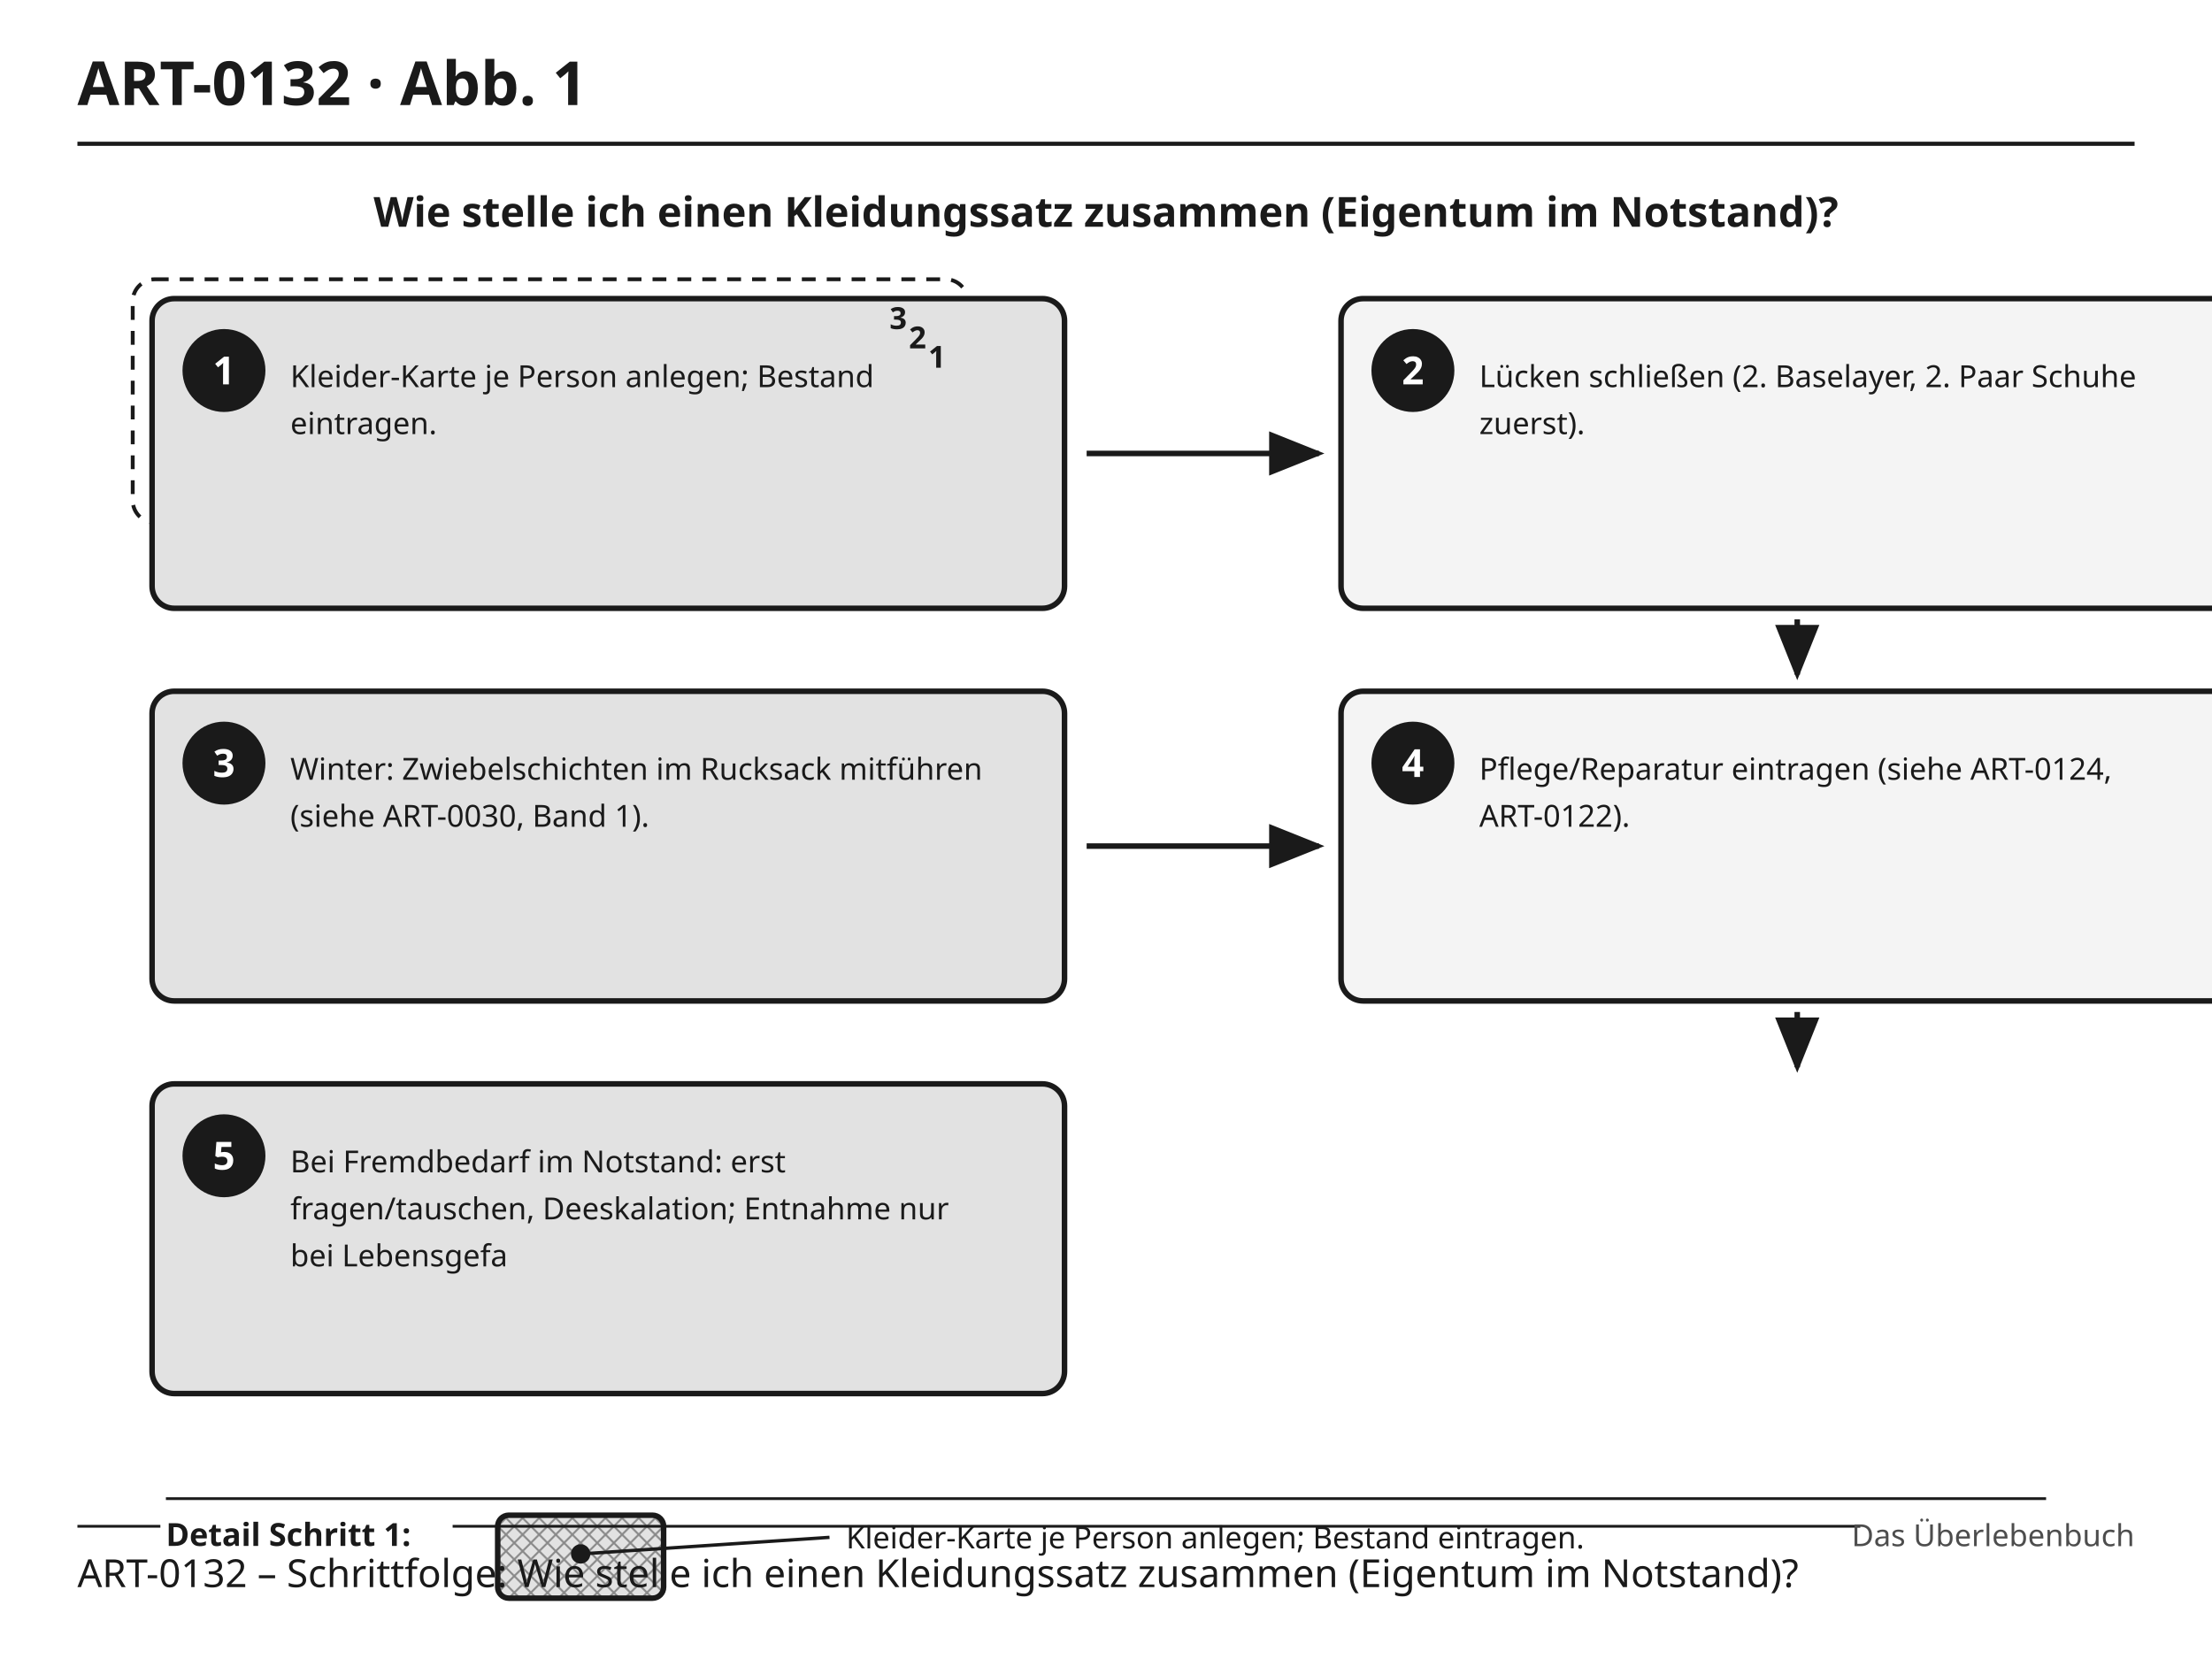
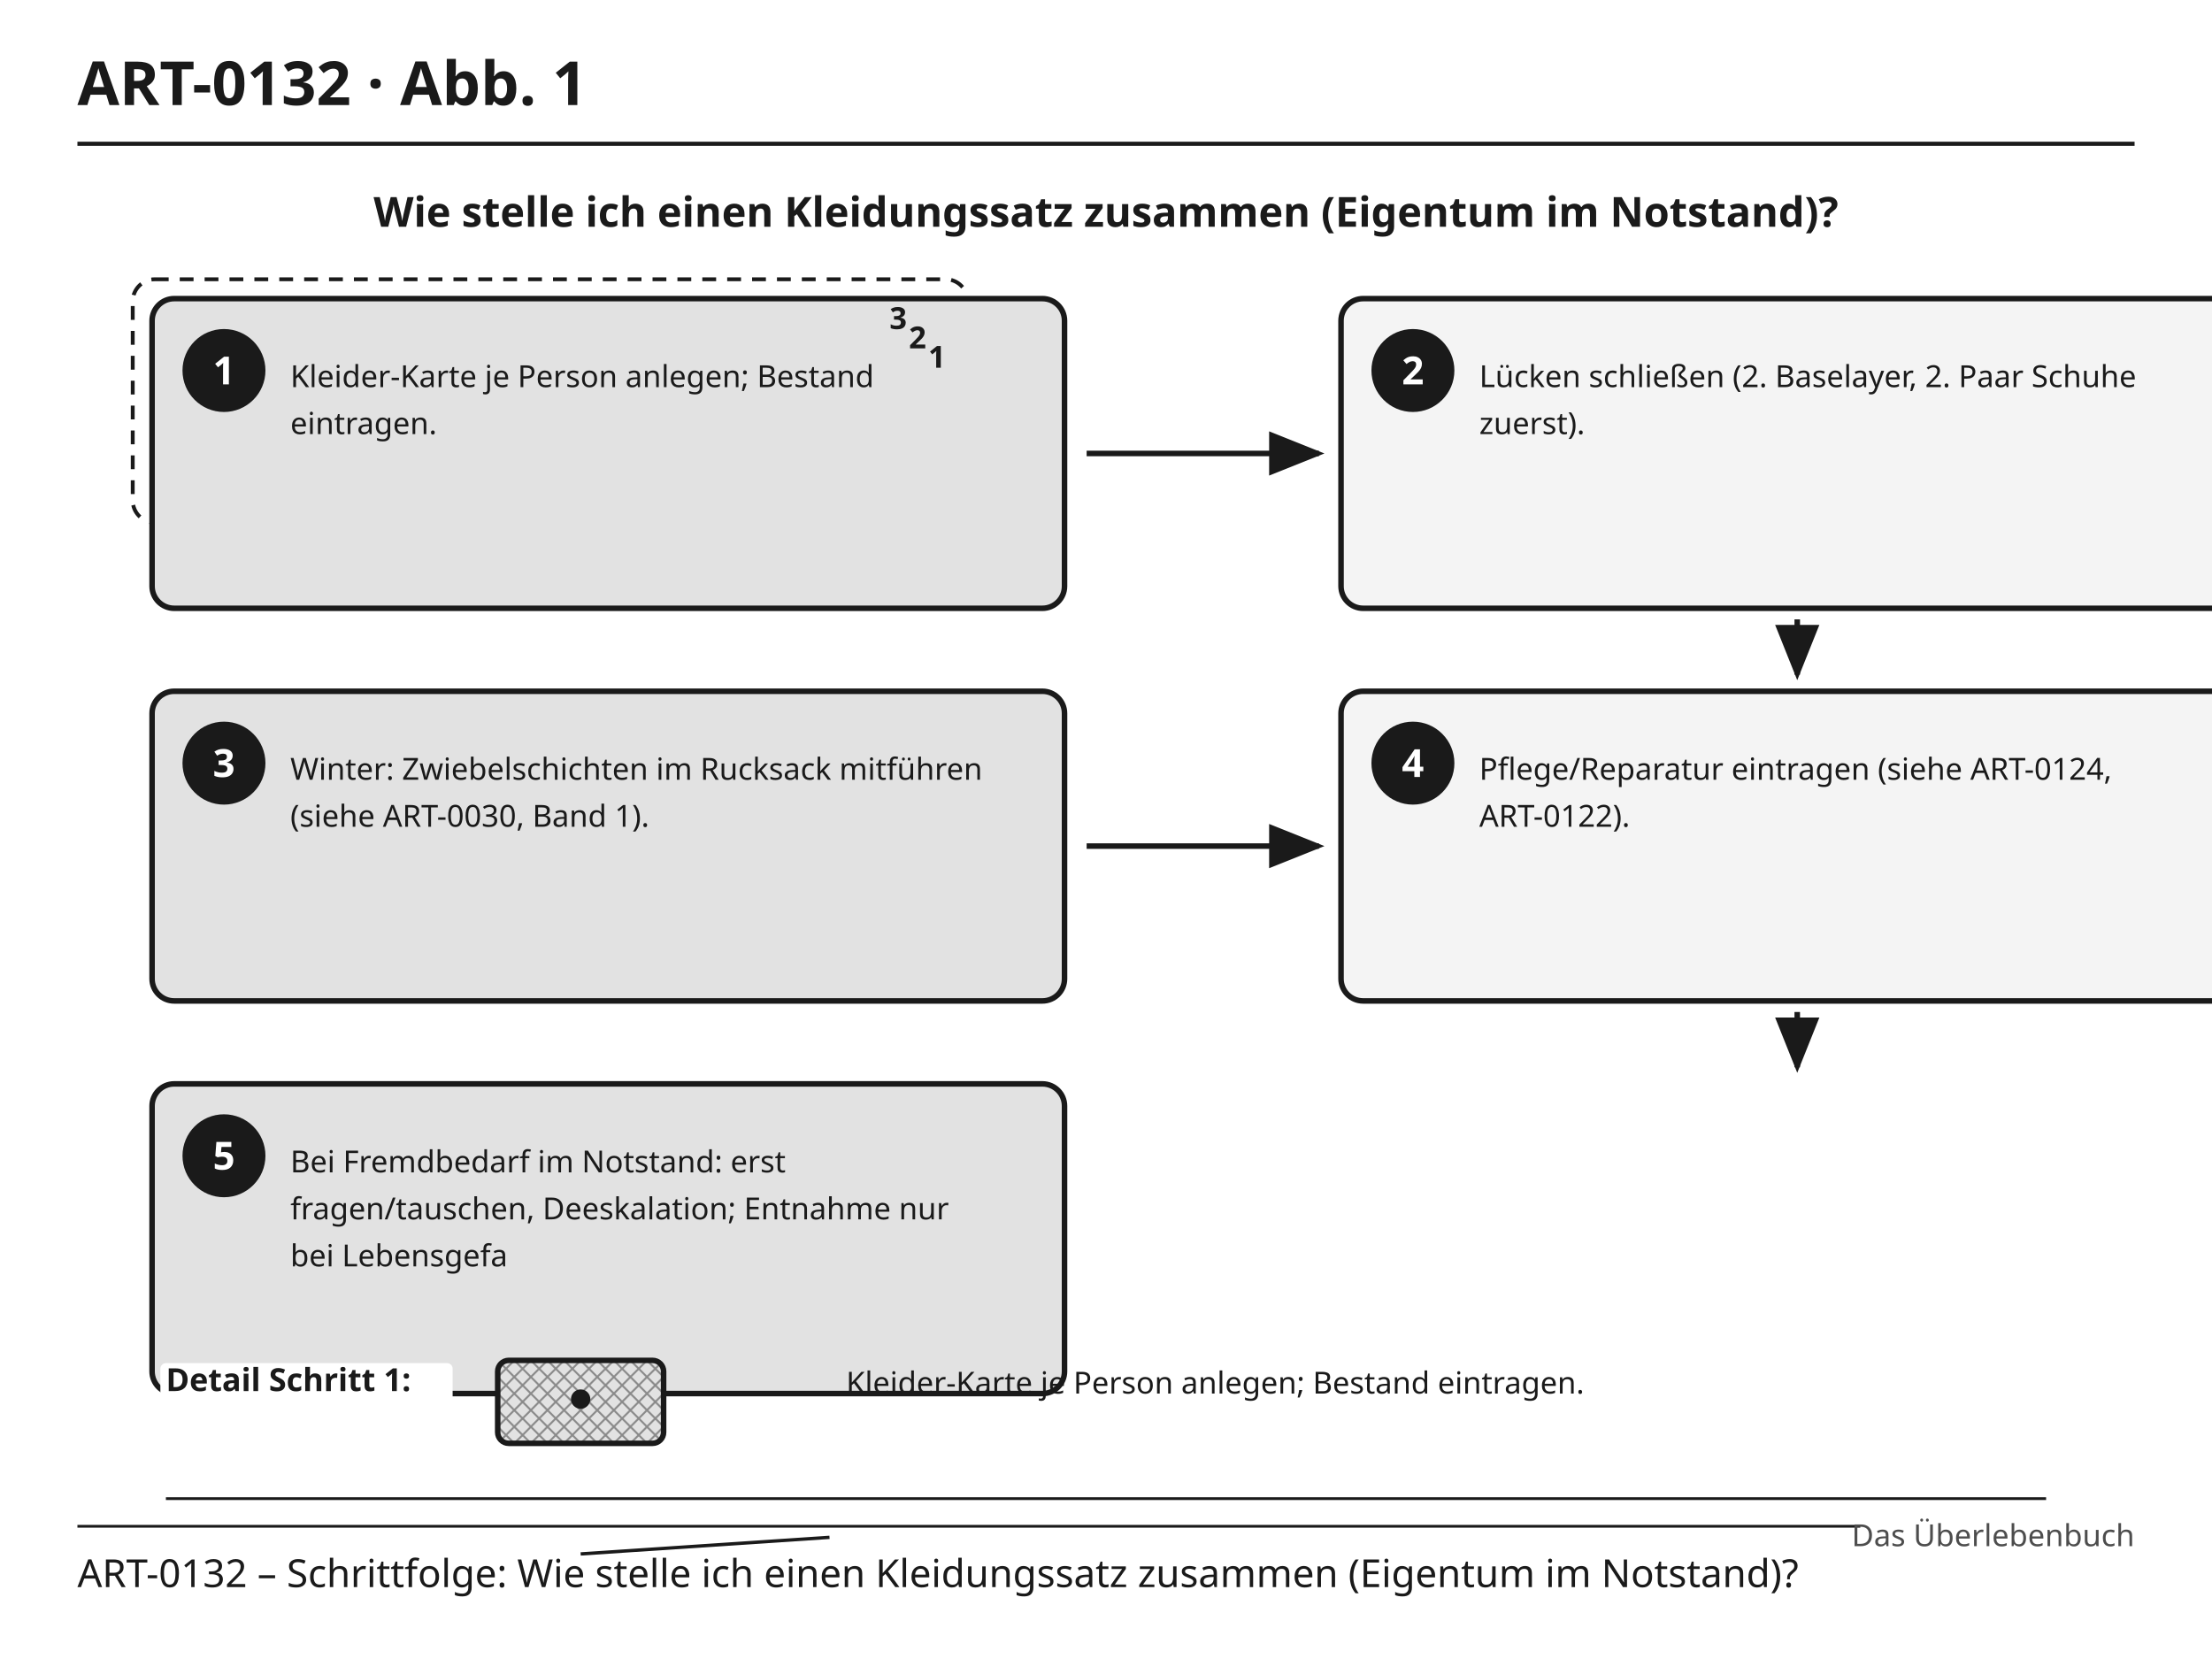
<svg xmlns="http://www.w3.org/2000/svg" viewBox="0 0 800 600" role="img" aria-label="ART-0132 · Abb. 1 – ART-0132 – Schrittfolge: Wie stelle ich einen Kleidungssatz zusammen (Eigentum im Notstand)?">
  <defs>
    <marker id="ah" markerWidth="10" markerHeight="8" refX="9" refY="4" orient="auto">
      <path d="M0 0 L10 4 L0 8 z" fill="#1a1a1a" />
    </marker>
    <marker id="ahs" markerWidth="10" markerHeight="8" refX="1" refY="4" orient="auto">
      <path d="M10 0 L0 4 L10 8 z" fill="#1a1a1a" />
    </marker>
    <pattern id="hatch" width="8" height="8" patternTransform="rotate(45)" patternUnits="userSpaceOnUse">
      <line x1="0" y1="0" x2="0" y2="8" stroke="#6e6e6e" stroke-width="1.6" />
    </pattern>
    <pattern id="cross" width="8" height="8" patternUnits="userSpaceOnUse">
      <path d="M0 0 L8 8 M8 0 L0 8" stroke="#8a8a8a" stroke-width="1" />
    </pattern>
    <pattern id="dots" width="7" height="7" patternUnits="userSpaceOnUse">
      <circle cx="2" cy="2" r="1.4" fill="#6e6e6e" />
    </pattern>
    <pattern id="wtr" width="24" height="12" patternUnits="userSpaceOnUse">
      <rect width="24" height="12" fill="#6b97bd" />
      <path d="M0 8 q 6 -5 12 0 t 12 0" fill="none" stroke="#3f6f96" stroke-width="1.4" />
    </pattern>
    <pattern id="wood" width="26" height="10" patternUnits="userSpaceOnUse">
      <rect width="26" height="10" fill="#c19a6b" />
      <path d="M0 3 q 6 -2 13 0 t 13 0 M0 7 q 7 2 13 0 t 13 0" fill="none" stroke="#7a5a3a" stroke-width="0.9" />
    </pattern>
    <pattern id="grass" width="12" height="12" patternUnits="userSpaceOnUse">
      <rect width="12" height="12" fill="#b5d1a0" />
      <path d="M2 12 L4 4 M6 12 L7 2 M10 12 L9 6" stroke="#6e6e6e" stroke-width="0.9" />
    </pattern>
    <pattern id="fabric" width="6" height="6" patternUnits="userSpaceOnUse">
      <rect width="6" height="6" fill="#e2e2e2" />
      <path d="M0 0 L6 6 M6 0 L0 6" stroke="#8a8a8a" stroke-width="0.7" />
    </pattern>
    <pattern id="metal" width="20" height="6" patternUnits="userSpaceOnUse">
      <rect width="20" height="6" fill="#b8bec6" />
      <path d="M0 1.5 h20 M0 4.5 h20" stroke="#6e747e" stroke-width="0.7" />
    </pattern>
    <pattern id="stone" width="14" height="14" patternUnits="userSpaceOnUse">
      <rect width="14" height="14" fill="#949494" />
      <circle cx="3" cy="4" r="1.1" fill="#6e6e6e" />
      <circle cx="9" cy="10" r="1.3" fill="#6e6e6e" />
      <path d="M2 11 L6 8 L12 9" stroke="#6e6e6e" stroke-width="0.7" fill="none" />
    </pattern>
  </defs>
  <rect x="0" y="0" width="800" height="600" fill="#ffffff" />
  <line x1="28" y1="52" x2="772" y2="52" stroke="#1a1a1a" stroke-width="1.5" />
  <rect x="48" y="101" width="302" height="88" fill="none" stroke="#1a1a1a" stroke-width="1.4" rx="8" stroke-dasharray="5 4" />
  <rect x="55" y="108" width="302" height="88" fill="none" stroke="#1a1a1a" stroke-width="1.4" rx="8" stroke-dasharray="5 4" />
  <rect x="62" y="115" width="302" height="88" fill="none" stroke="#1a1a1a" stroke-width="1.4" rx="8" stroke-dasharray="5 4" />
  <rect x="55" y="108" width="330" height="112" fill="#e2e2e2" stroke="#1a1a1a" stroke-width="2" rx="8" />
  <circle cx="81" cy="134" r="15" fill="#1a1a1a" stroke="none" />
  <line x1="393" y1="164" x2="477" y2="164" stroke="#1a1a1a" stroke-width="2" marker-end="url(#ah)" />
  <rect x="485" y="108" width="330" height="112" fill="#f4f4f4" stroke="#1a1a1a" stroke-width="2" rx="8" />
  <circle cx="511" cy="134" r="15" fill="#1a1a1a" stroke="none" />
  <line x1="650" y1="224" x2="650" y2="244" stroke="#1a1a1a" stroke-width="2" marker-end="url(#ah)" />
  <rect x="55" y="250" width="330" height="112" fill="#e2e2e2" stroke="#1a1a1a" stroke-width="2" rx="8" />
  <circle cx="81" cy="276" r="15" fill="#1a1a1a" stroke="none" />
  <line x1="393" y1="306" x2="477" y2="306" stroke="#1a1a1a" stroke-width="2" marker-end="url(#ah)" />
  <rect x="485" y="250" width="330" height="112" fill="#f4f4f4" stroke="#1a1a1a" stroke-width="2" rx="8" />
  <circle cx="511" cy="276" r="15" fill="#1a1a1a" stroke="none" />
  <line x1="650" y1="366" x2="650" y2="386" stroke="#1a1a1a" stroke-width="2" marker-end="url(#ah)" />
  <rect x="55" y="392" width="330" height="112" fill="#e2e2e2" stroke="#1a1a1a" stroke-width="2" rx="8" />
  <circle cx="81" cy="418" r="15" fill="#1a1a1a" stroke="none" />
  <line x1="60" y1="542" x2="740" y2="542" stroke="#1a1a1a" stroke-width="1" />
-   <rect x="180" y="548" width="60" height="30" fill="url(#fabric)" stroke="#1a1a1a" stroke-width="2" rx="4" />
-   <circle cx="210" cy="562" r="3.5" fill="#1a1a1a" stroke="none" />
+   <rect x="180" y="492.0" width="60" height="30" fill="url(#fabric)" stroke="#1a1a1a" stroke-width="2" rx="4" />
+   <circle cx="210" cy="506.0" r="3.5" fill="#1a1a1a" stroke="none" />
  <line x1="210" y1="562" x2="300" y2="556" stroke="#1a1a1a" stroke-width="1.2" />
  <line x1="28" y1="552" x2="772" y2="552" stroke="#1a1a1a" stroke-width="1" />
  <text x="28" y="38" font-family="sans-serif" font-size="22" text-anchor="start" font-weight="bold" fill="#1a1a1a">ART-0132 · Abb. 1</text>
  <text x="400" y="82" font-family="sans-serif" font-size="15" text-anchor="middle" font-weight="bold" fill="#1a1a1a">Wie stelle ich einen Kleidungssatz zusammen (Eigentum im Notstand)?</text>
  <text x="328" y="119" font-family="sans-serif" font-size="11" text-anchor="end" font-weight="bold" fill="#1a1a1a">3</text>
  <text x="335" y="126" font-family="sans-serif" font-size="11" text-anchor="end" font-weight="bold" fill="#1a1a1a">2</text>
  <text x="342" y="133" font-family="sans-serif" font-size="11" text-anchor="end" font-weight="bold" fill="#1a1a1a">1</text>
  <text x="81" y="139" font-family="sans-serif" font-size="14" text-anchor="middle" font-weight="bold" fill="#ffffff">1</text>
  <text x="105" y="140" font-family="sans-serif" font-size="11" text-anchor="start" font-weight="normal" fill="#1a1a1a">Kleider-Karte je Person anlegen; Bestand</text>
  <text x="105" y="157" font-family="sans-serif" font-size="11" text-anchor="start" font-weight="normal" fill="#1a1a1a">eintragen.</text>
  <text x="511" y="139" font-family="sans-serif" font-size="14" text-anchor="middle" font-weight="bold" fill="#ffffff">2</text>
  <text x="535" y="140" font-family="sans-serif" font-size="11" text-anchor="start" font-weight="normal" fill="#1a1a1a">Lücken schließen (2. Baselayer, 2. Paar Schuhe</text>
  <text x="535" y="157" font-family="sans-serif" font-size="11" text-anchor="start" font-weight="normal" fill="#1a1a1a">zuerst).</text>
  <text x="81" y="281" font-family="sans-serif" font-size="14" text-anchor="middle" font-weight="bold" fill="#ffffff">3</text>
  <text x="105" y="282" font-family="sans-serif" font-size="11" text-anchor="start" font-weight="normal" fill="#1a1a1a">Winter: Zwiebelschichten im Rucksack mitführen</text>
  <text x="105" y="299" font-family="sans-serif" font-size="11" text-anchor="start" font-weight="normal" fill="#1a1a1a">(siehe ART-0030, Band 1).</text>
  <text x="511" y="281" font-family="sans-serif" font-size="14" text-anchor="middle" font-weight="bold" fill="#ffffff">4</text>
  <text x="535" y="282" font-family="sans-serif" font-size="11" text-anchor="start" font-weight="normal" fill="#1a1a1a">Pflege/Reparatur eintragen (siehe ART-0124,</text>
  <text x="535" y="299" font-family="sans-serif" font-size="11" text-anchor="start" font-weight="normal" fill="#1a1a1a">ART-0122).</text>
  <text x="81" y="423" font-family="sans-serif" font-size="14" text-anchor="middle" font-weight="bold" fill="#ffffff">5</text>
  <text x="105" y="424" font-family="sans-serif" font-size="11" text-anchor="start" font-weight="normal" fill="#1a1a1a">Bei Fremdbedarf im Notstand: erst</text>
  <text x="105" y="441" font-family="sans-serif" font-size="11" text-anchor="start" font-weight="normal" fill="#1a1a1a">fragen/tauschen, Deeskalation; Entnahme nur</text>
  <text x="105" y="458" font-family="sans-serif" font-size="11" text-anchor="start" font-weight="normal" fill="#1a1a1a">bei Lebensgefa</text>
-   <rect x="58.0" y="549.0" width="105.7" height="14.5" fill="#ffffff" rx="2" data-halo="1" />
-   <text x="60" y="559.1" font-family="sans-serif" font-size="11.5" text-anchor="start" font-weight="bold" fill="#1a1a1a">Detail Schritt 1:</text>
-   <text x="306" y="560" font-family="sans-serif" font-size="11" text-anchor="start" font-weight="normal" fill="#1a1a1a">Kleider-Karte je Person anlegen; Bestand eintragen.</text>
+   <rect x="58.0" y="493.0" width="105.7" height="14.5" fill="#ffffff" rx="2" data-halo="1" />
+   <text x="60" y="503.1" font-family="sans-serif" font-size="11.5" text-anchor="start" font-weight="bold" fill="#1a1a1a">Detail Schritt 1:</text>
+   <text x="306" y="504.0" font-family="sans-serif" font-size="11" text-anchor="start" font-weight="normal" fill="#1a1a1a">Kleider-Karte je Person anlegen; Bestand eintragen.</text>
  <text x="60" y="590" font-family="sans-serif" font-size="10.5" text-anchor="start" font-weight="normal" fill="#4d4d4d" />
  <text x="28" y="574" font-family="sans-serif" font-size="14" text-anchor="start" font-weight="normal" fill="#1a1a1a">ART-0132 – Schrittfolge: Wie stelle ich einen Kleidungssatz zusammen (Eigentum im Notstand)?</text>
  <rect x="672.8" y="549.5" width="101.2" height="14.0" fill="#ffffff" rx="2" data-halo="1" />
  <text x="772" y="559.2" font-family="sans-serif" font-size="11" text-anchor="end" font-weight="normal" fill="#4d4d4d">Das Überlebenbuch</text>
</svg>
